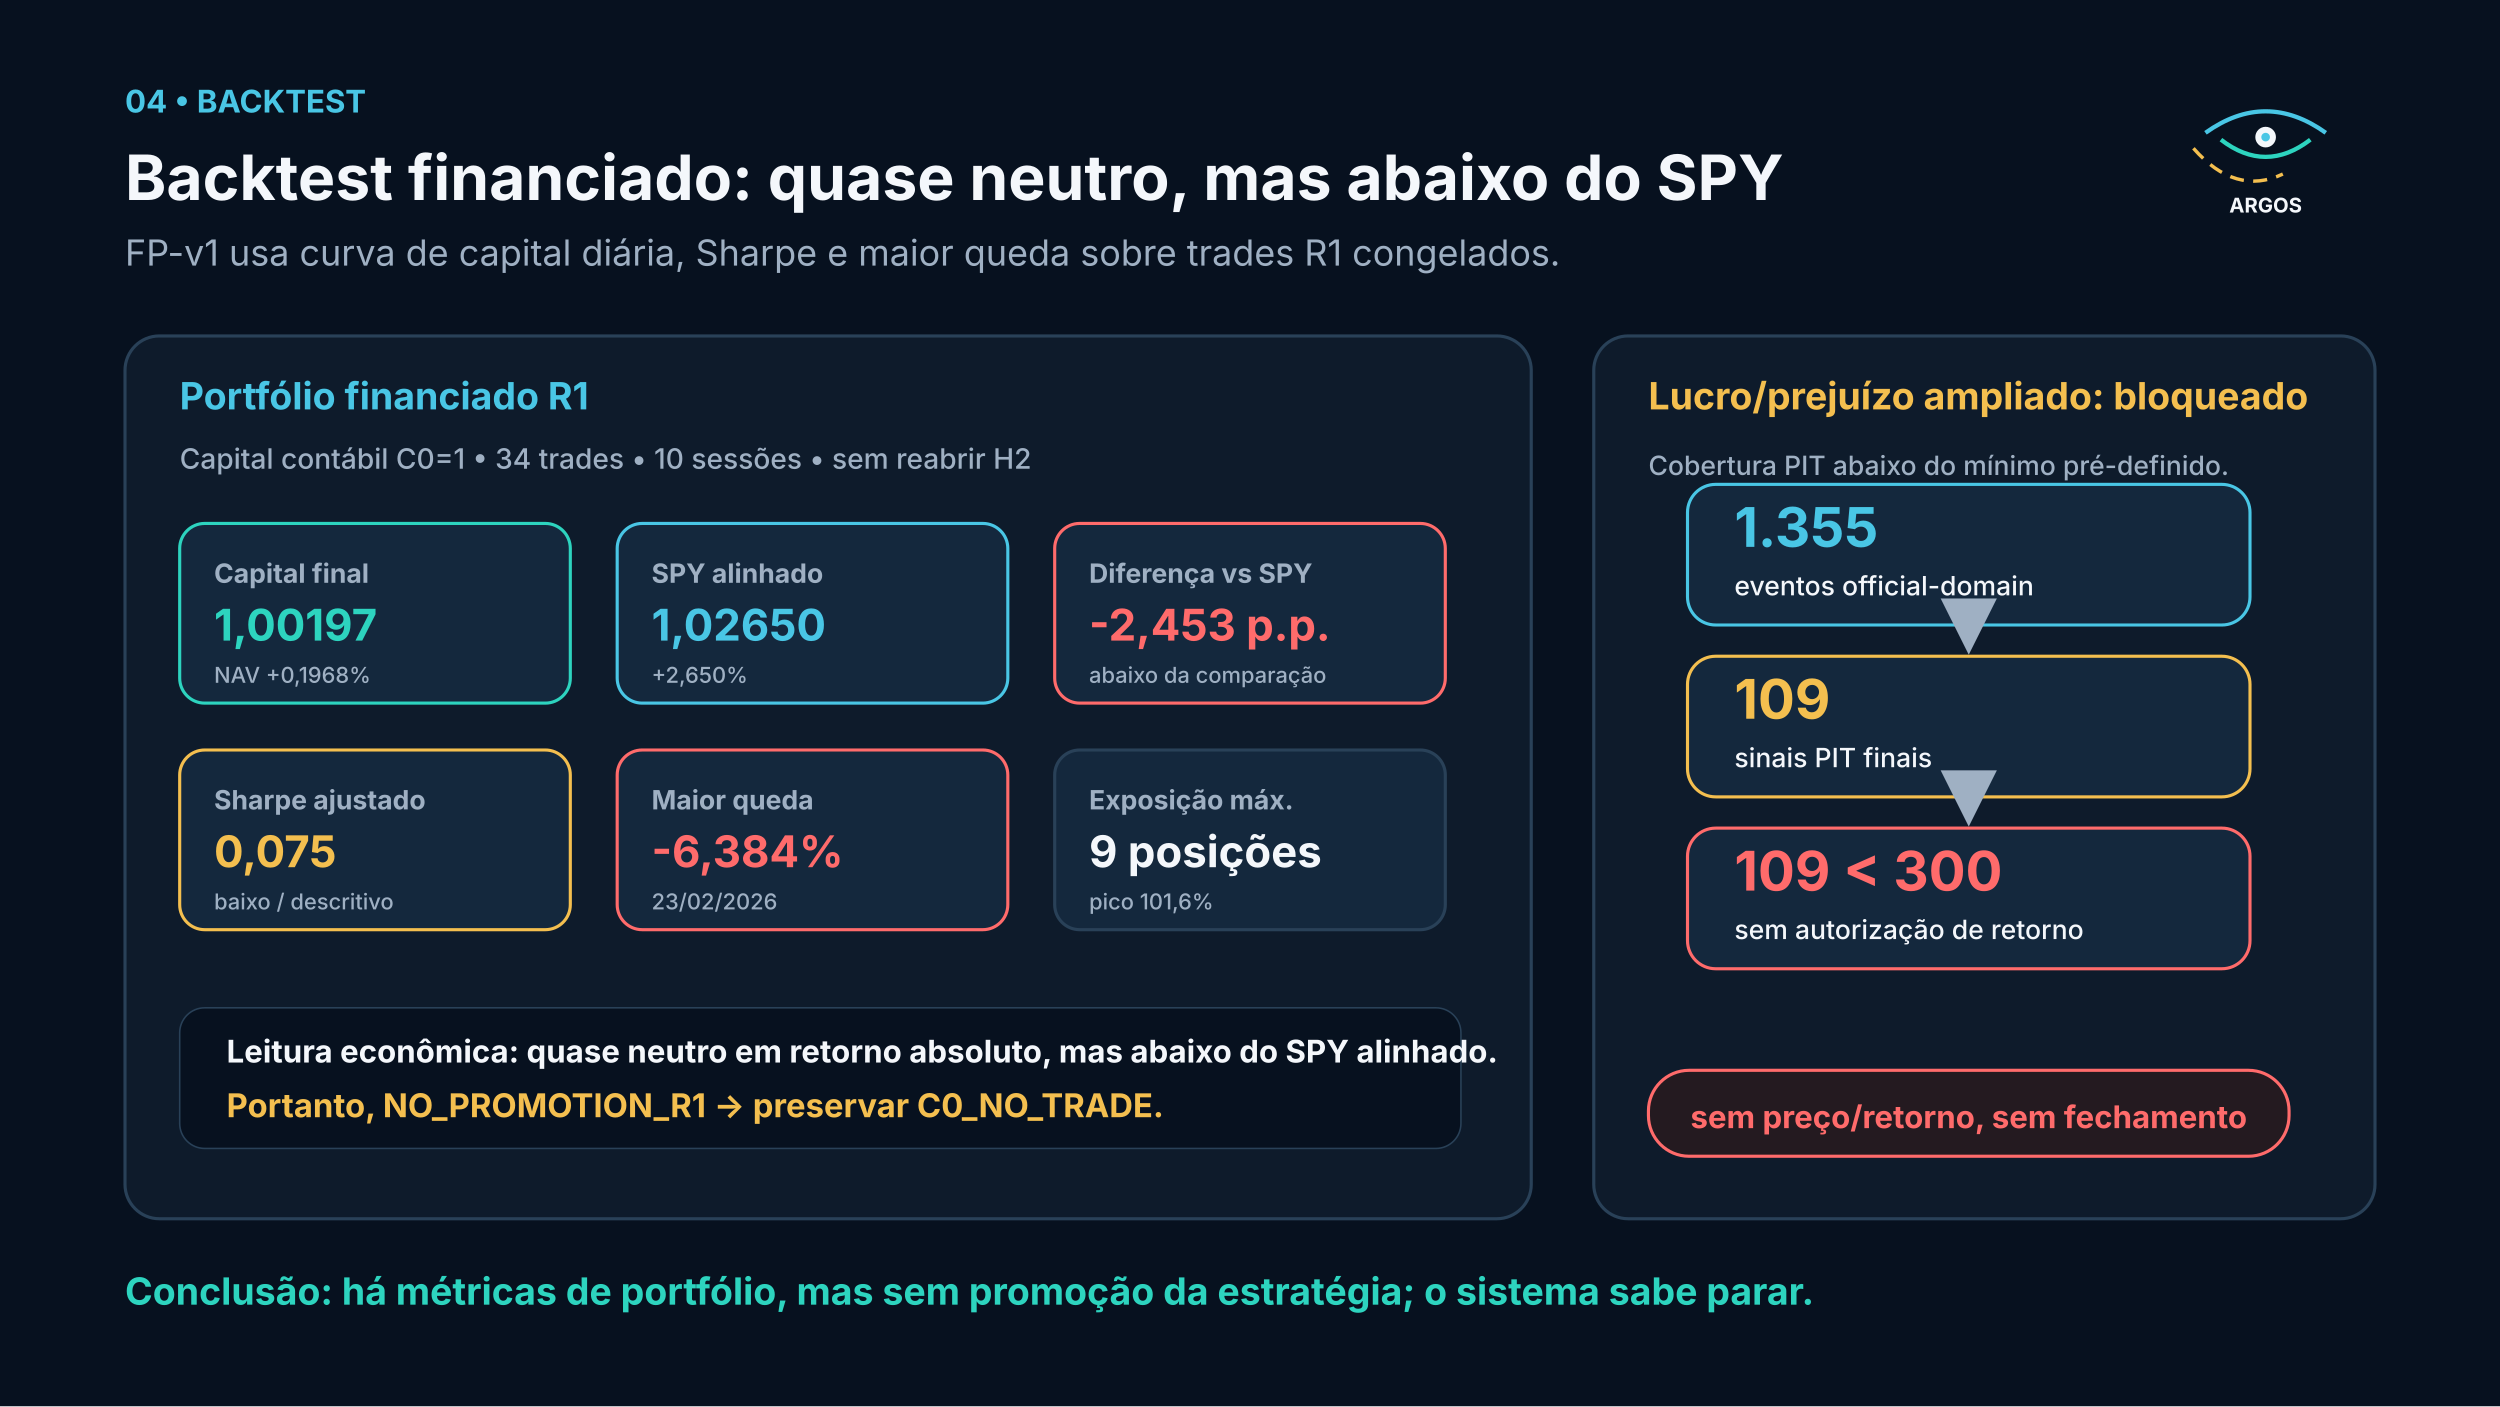
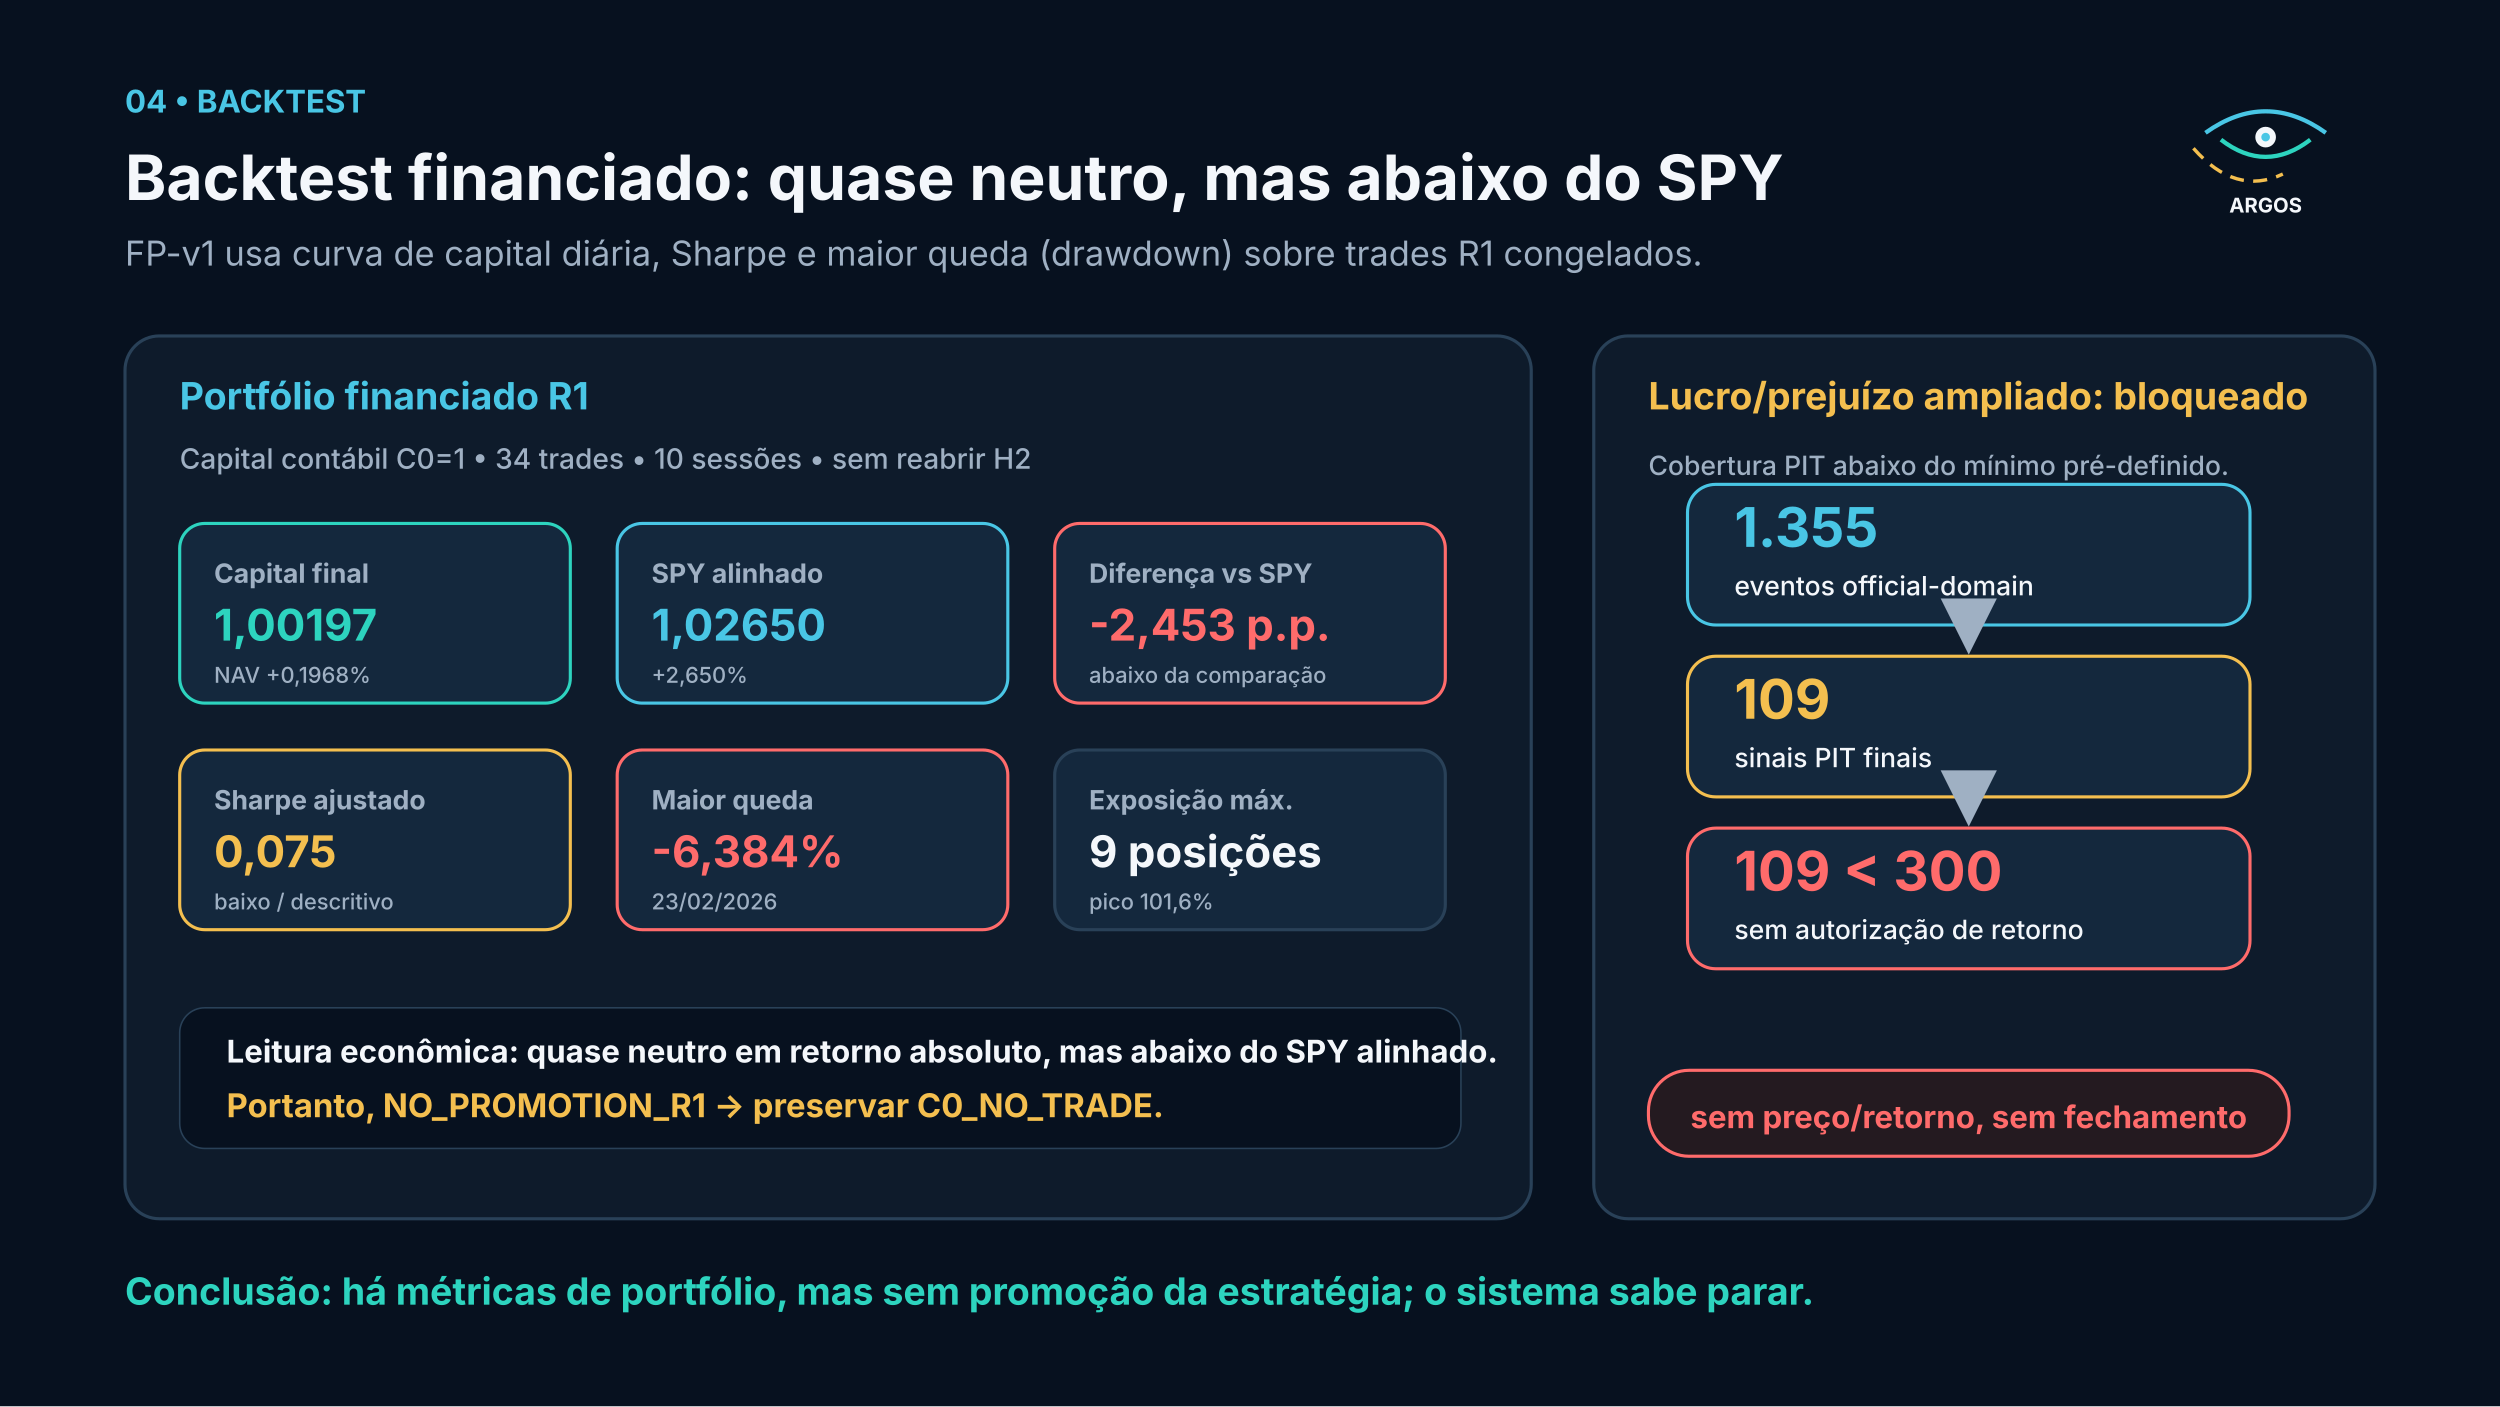
<svg xmlns="http://www.w3.org/2000/svg" width="1600" height="900" viewBox="0 0 1600 900">
  <defs>
    <marker id="arrow" markerWidth="12" markerHeight="12" refX="10" refY="6" orient="auto">
      <path d="M0,0 L12,6 L0,12 z" fill="#9FB0C3" />
    </marker>
    <marker id="arrowAmber" markerWidth="12" markerHeight="12" refX="10" refY="6" orient="auto">
      <path d="M0,0 L12,6 L0,12 z" fill="#F4BF4F" />
    </marker>
  </defs>
  <rect width="1600" height="900" fill="#07111F" />
  <text x="80" y="72" font-family="Inter,Segoe UI,Arial,sans-serif" font-size="20" font-weight="700" fill="#49C6E5" text-anchor="start">04 • BACKTEST</text>
  <text x="80" y="128" font-family="Inter,Segoe UI,Arial,sans-serif" font-size="40" font-weight="700" fill="#F4F7FB" text-anchor="start">Backtest financiado: quase neutro, mas abaixo do SPY</text>
-   <text x="80" y="170" font-family="Inter,Segoe UI,Arial,sans-serif" font-size="23" font-weight="400" fill="#9FB0C3" text-anchor="start">FP-v1 usa curva de capital diária, Sharpe e maior queda sobre trades R1 congelados.</text>
+   <text x="80" y="170" font-family="Inter,Segoe UI,Arial,sans-serif" font-size="22" font-weight="400" fill="#9FB0C3" text-anchor="start">FP-v1 usa curva de capital diária, Sharpe e maior queda (drawdown) sobre trades R1 congelados.</text>
  <path d="M 1411.5 85 Q 1450 57.5 1488.5 85" fill="none" stroke="#49C6E5" stroke-width="2.75" />
  <path d="M 1421.4 89.4 Q 1450 111.4 1478.6 89.4" fill="none" stroke="#2DD4BF" stroke-width="2.75" />
  <path d="M 1403.8 94.9 Q 1430.75 125.7 1461.0 111.4" fill="none" stroke="#F4BF4F" stroke-width="2.2" stroke-dasharray="9,6" />
  <circle cx="1450" cy="87.75" r="6.6" fill="#F4F7FB" />
  <circle cx="1450" cy="87.75" r="2.75" fill="#49C6E5" />
  <text x="1450" y="136" font-family="Inter,Segoe UI,Arial,sans-serif" font-size="13" font-weight="700" fill="#F4F7FB" text-anchor="middle">ARGOS</text>
  <rect x="80" y="215" width="900" height="565" rx="22" fill="#0E1B2B" stroke="#294158" stroke-width="2" />
  <text x="115" y="262" font-family="Inter,Segoe UI,Arial,sans-serif" font-size="24" font-weight="700" fill="#49C6E5" text-anchor="start">Portfólio financiado R1</text>
  <text x="115" y="300" font-family="Inter,Segoe UI,Arial,sans-serif" font-size="18" font-weight="500" fill="#9FB0C3" text-anchor="start">Capital contábil C0=1 • 34 trades • 10 sessões • sem reabrir H2</text>
  <rect x="115" y="335" width="250" height="115" rx="16" fill="#14283D" stroke="#2DD4BF" stroke-width="2" />
  <text x="137" y="373" font-family="Inter,Segoe UI,Arial,sans-serif" font-size="17" font-weight="700" fill="#9FB0C3" text-anchor="start">Capital final</text>
  <text x="137" y="410" font-family="Inter,Segoe UI,Arial,sans-serif" font-size="28" font-weight="700" fill="#2DD4BF" text-anchor="start">1,00197</text>
  <text x="137" y="437" font-family="Inter,Segoe UI,Arial,sans-serif" font-size="14" font-weight="500" fill="#9FB0C3" text-anchor="start">NAV +0,1968%</text>
  <rect x="395" y="335" width="250" height="115" rx="16" fill="#14283D" stroke="#49C6E5" stroke-width="2" />
  <text x="417" y="373" font-family="Inter,Segoe UI,Arial,sans-serif" font-size="17" font-weight="700" fill="#9FB0C3" text-anchor="start">SPY alinhado</text>
  <text x="417" y="410" font-family="Inter,Segoe UI,Arial,sans-serif" font-size="28" font-weight="700" fill="#49C6E5" text-anchor="start">1,02650</text>
  <text x="417" y="437" font-family="Inter,Segoe UI,Arial,sans-serif" font-size="14" font-weight="500" fill="#9FB0C3" text-anchor="start">+2,650%</text>
  <rect x="675" y="335" width="250" height="115" rx="16" fill="#14283D" stroke="#FF6B6B" stroke-width="2" />
  <text x="697" y="373" font-family="Inter,Segoe UI,Arial,sans-serif" font-size="17" font-weight="700" fill="#9FB0C3" text-anchor="start">Diferença vs SPY</text>
  <text x="697" y="410" font-family="Inter,Segoe UI,Arial,sans-serif" font-size="28" font-weight="700" fill="#FF6B6B" text-anchor="start">-2,453 p.p.</text>
  <text x="697" y="437" font-family="Inter,Segoe UI,Arial,sans-serif" font-size="14" font-weight="500" fill="#9FB0C3" text-anchor="start">abaixo da comparação</text>
  <rect x="115" y="480" width="250" height="115" rx="16" fill="#14283D" stroke="#F4BF4F" stroke-width="2" />
  <text x="137" y="518" font-family="Inter,Segoe UI,Arial,sans-serif" font-size="17" font-weight="700" fill="#9FB0C3" text-anchor="start">Sharpe ajustado</text>
  <text x="137" y="555" font-family="Inter,Segoe UI,Arial,sans-serif" font-size="28" font-weight="700" fill="#F4BF4F" text-anchor="start">0,075</text>
  <text x="137" y="582" font-family="Inter,Segoe UI,Arial,sans-serif" font-size="14" font-weight="500" fill="#9FB0C3" text-anchor="start">baixo / descritivo</text>
  <rect x="395" y="480" width="250" height="115" rx="16" fill="#14283D" stroke="#FF6B6B" stroke-width="2" />
  <text x="417" y="518" font-family="Inter,Segoe UI,Arial,sans-serif" font-size="17" font-weight="700" fill="#9FB0C3" text-anchor="start">Maior queda</text>
  <text x="417" y="555" font-family="Inter,Segoe UI,Arial,sans-serif" font-size="28" font-weight="700" fill="#FF6B6B" text-anchor="start">-6,384%</text>
  <text x="417" y="582" font-family="Inter,Segoe UI,Arial,sans-serif" font-size="14" font-weight="500" fill="#9FB0C3" text-anchor="start">23/02/2026</text>
  <rect x="675" y="480" width="250" height="115" rx="16" fill="#14283D" stroke="#294158" stroke-width="2" />
  <text x="697" y="518" font-family="Inter,Segoe UI,Arial,sans-serif" font-size="17" font-weight="700" fill="#9FB0C3" text-anchor="start">Exposição máx.</text>
  <text x="697" y="555" font-family="Inter,Segoe UI,Arial,sans-serif" font-size="28" font-weight="700" fill="#F4F7FB" text-anchor="start">9 posições</text>
  <text x="697" y="582" font-family="Inter,Segoe UI,Arial,sans-serif" font-size="14" font-weight="500" fill="#9FB0C3" text-anchor="start">pico 101,6%</text>
  <rect x="115" y="645" width="820" height="90" rx="16" fill="#07111F" stroke="#294158" stroke-width="1" />
  <text x="145" y="680" font-family="Inter,Segoe UI,Arial,sans-serif" font-size="20" font-weight="700" fill="#F4F7FB" text-anchor="start">Leitura econômica: quase neutro em retorno absoluto, mas abaixo do SPY alinhado.</text>
  <text x="145" y="715" font-family="Inter,Segoe UI,Arial,sans-serif" font-size="21" font-weight="700" fill="#F4BF4F" text-anchor="start">Portanto, NO_PROMOTION_R1 → preservar C0_NO_TRADE.</text>
  <rect x="1020" y="215" width="500" height="565" rx="22" fill="#0E1B2B" stroke="#294158" stroke-width="2" />
  <text x="1055" y="262" font-family="Inter,Segoe UI,Arial,sans-serif" font-size="24" font-weight="700" fill="#F4BF4F" text-anchor="start">Lucro/prejuízo ampliado: bloqueado</text>
  <text x="1055" y="304" font-family="Inter,Segoe UI,Arial,sans-serif" font-size="17" font-weight="500" fill="#9FB0C3" text-anchor="start">Cobertura PIT abaixo do mínimo pré-definido.</text>
  <rect x="1080" y="310" width="360" height="90" rx="18" fill="#14283D" stroke="#49C6E5" stroke-width="2" />
  <text x="1110" y="350" font-family="Inter,Segoe UI,Arial,sans-serif" font-size="35" font-weight="700" fill="#49C6E5" text-anchor="start">1.355</text>
  <text x="1110" y="381" font-family="Inter,Segoe UI,Arial,sans-serif" font-size="17" font-weight="500" fill="#F4F7FB" text-anchor="start">eventos official-domain</text>
  <line x1="1260" y1="408" x2="1260" y2="413" stroke="#9FB0C3" stroke-width="3" marker-end="url(#arrow)" />
  <rect x="1080" y="420" width="360" height="90" rx="18" fill="#14283D" stroke="#F4BF4F" stroke-width="2" />
  <text x="1110" y="460" font-family="Inter,Segoe UI,Arial,sans-serif" font-size="35" font-weight="700" fill="#F4BF4F" text-anchor="start">109</text>
  <text x="1110" y="491" font-family="Inter,Segoe UI,Arial,sans-serif" font-size="17" font-weight="500" fill="#F4F7FB" text-anchor="start">sinais PIT finais</text>
  <line x1="1260" y1="518" x2="1260" y2="523" stroke="#9FB0C3" stroke-width="3" marker-end="url(#arrow)" />
  <rect x="1080" y="530" width="360" height="90" rx="18" fill="#14283D" stroke="#FF6B6B" stroke-width="2" />
  <text x="1110" y="570" font-family="Inter,Segoe UI,Arial,sans-serif" font-size="35" font-weight="700" fill="#FF6B6B" text-anchor="start">109 &lt; 300</text>
  <text x="1110" y="601" font-family="Inter,Segoe UI,Arial,sans-serif" font-size="17" font-weight="500" fill="#F4F7FB" text-anchor="start">sem autorização de retorno</text>
  <rect x="1055" y="685" width="410" height="55" rx="26" fill="#241A20" stroke="#FF6B6B" stroke-width="2" />
  <text x="1260" y="722" font-family="Inter,Segoe UI,Arial,sans-serif" font-size="20" font-weight="700" fill="#FF6B6B" text-anchor="middle">sem preço/retorno, sem fechamento</text>
  <text x="80" y="835" font-family="Inter,Segoe UI,Arial,sans-serif" font-size="24" font-weight="700" fill="#2DD4BF" text-anchor="start">Conclusão: há métricas de portfólio, mas sem promoção da estratégia; o sistema sabe parar.</text>
</svg>
